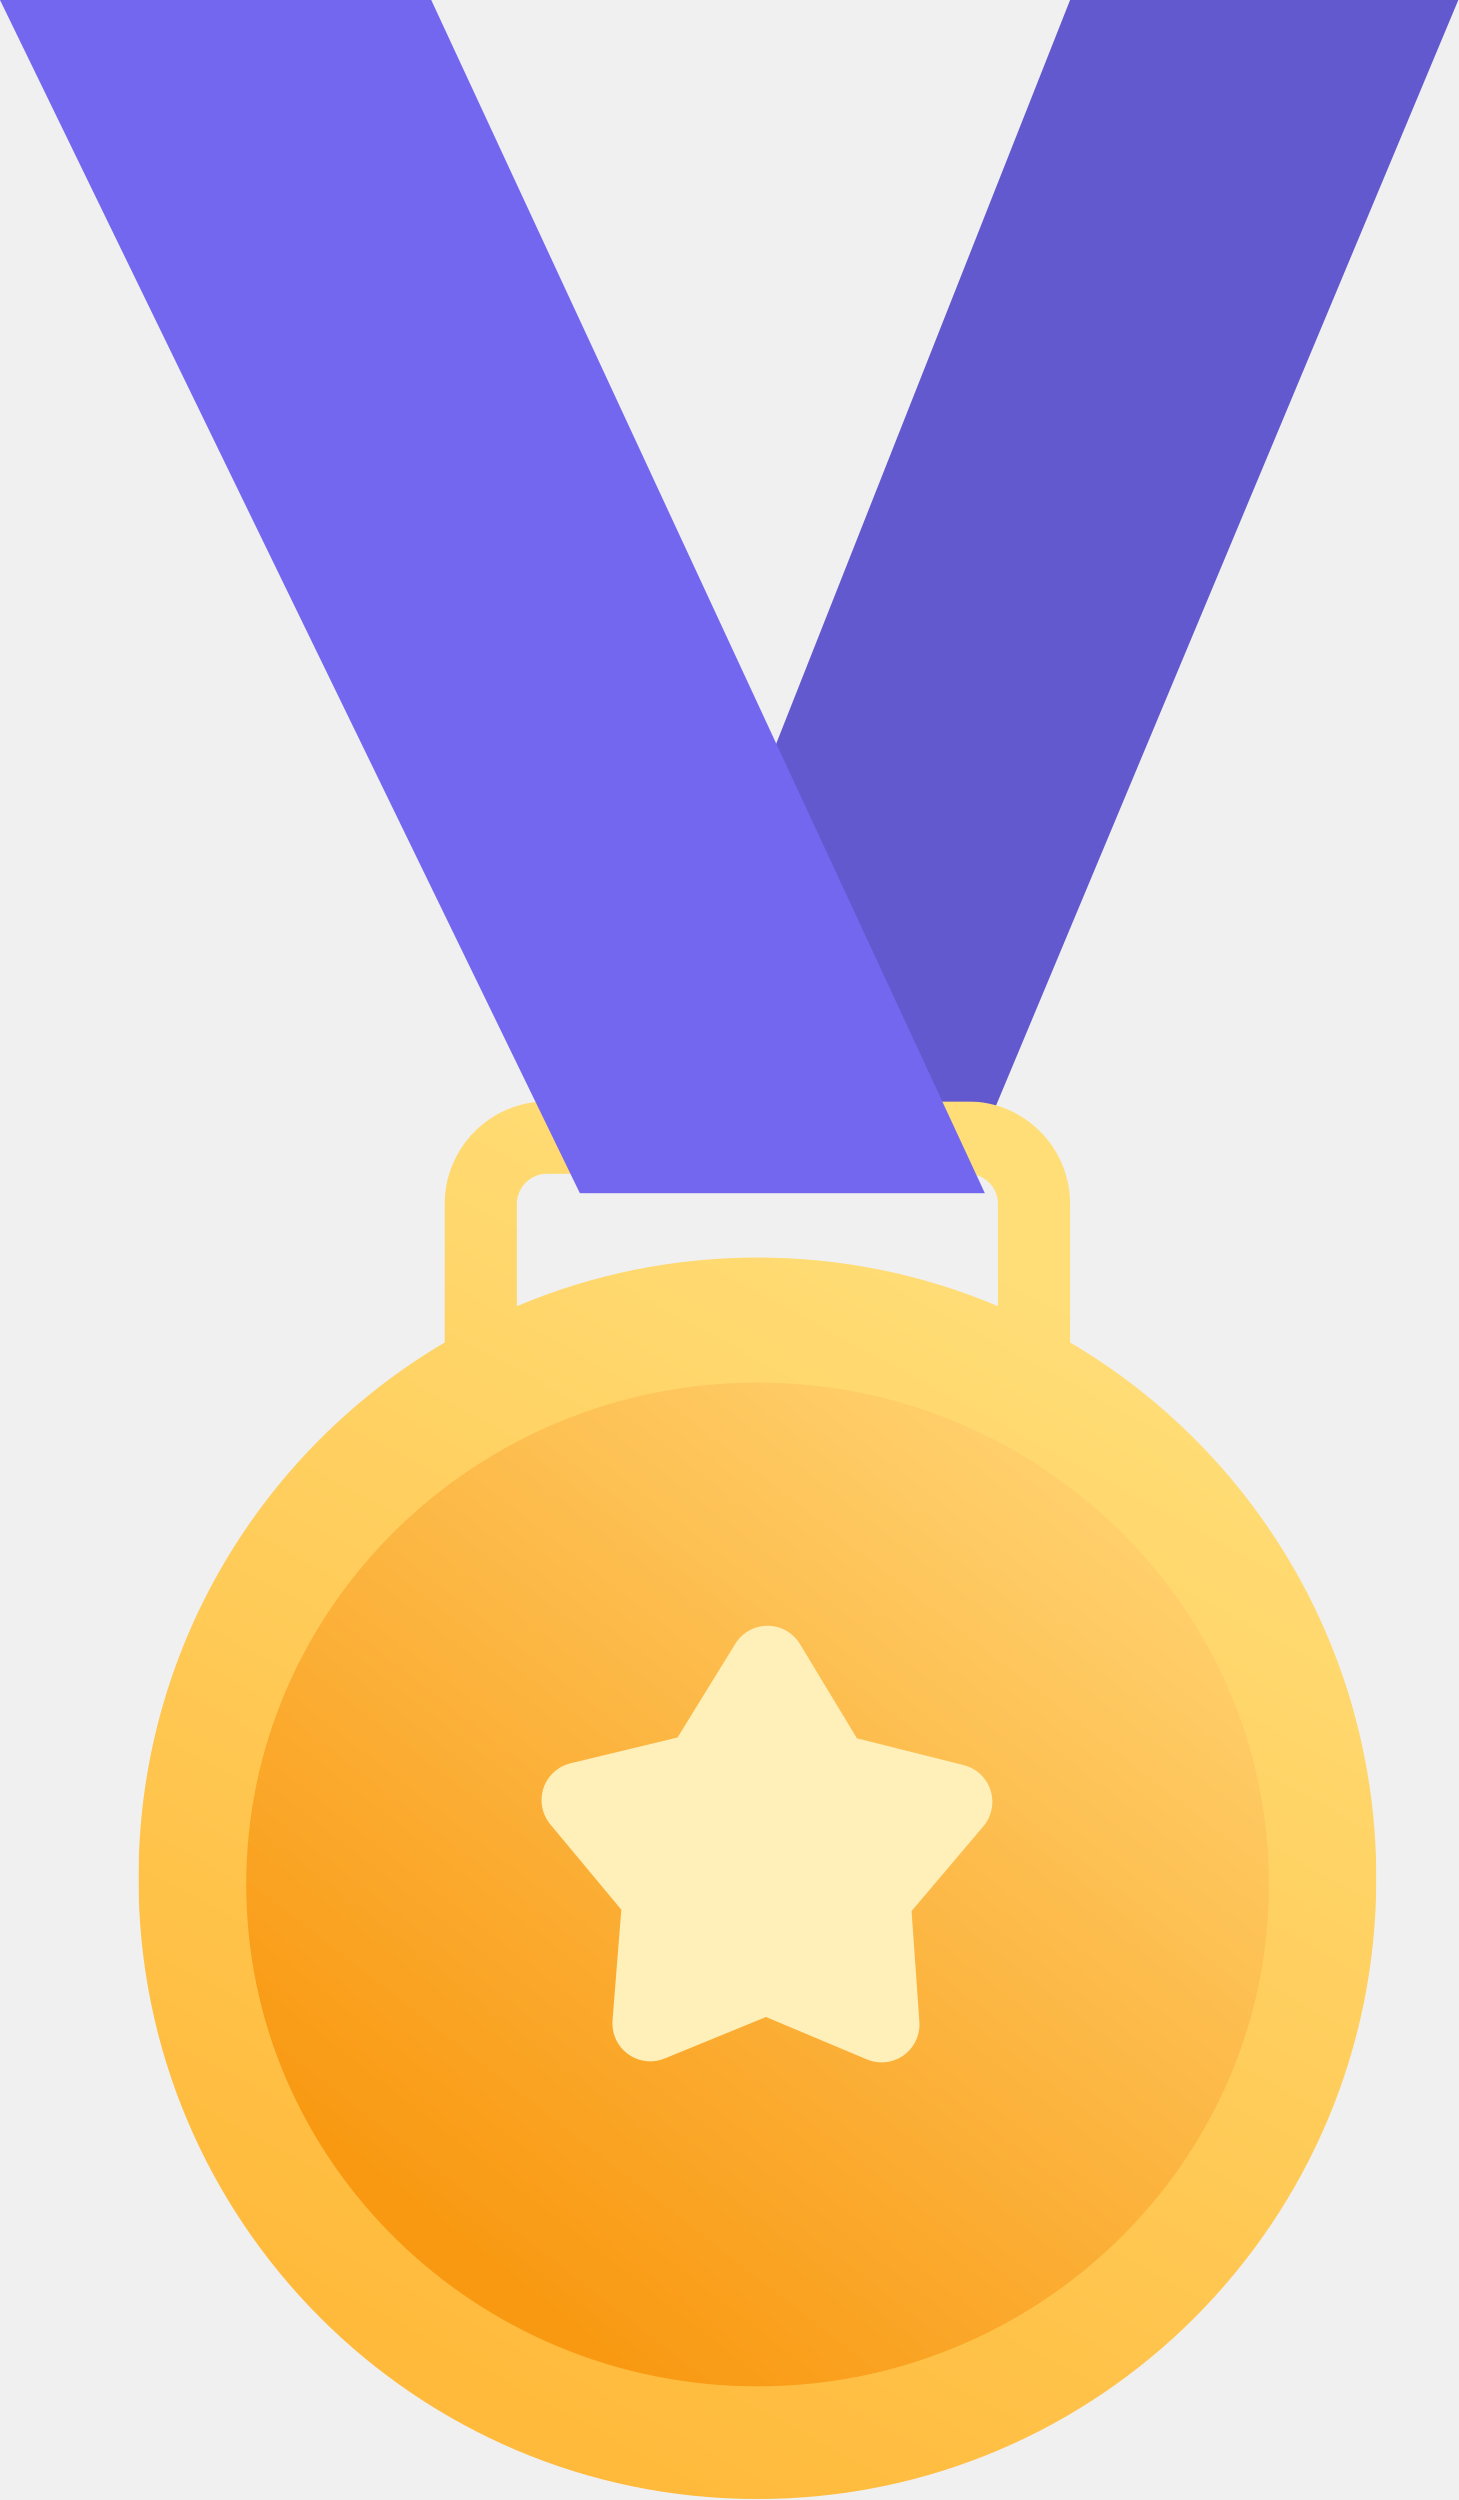
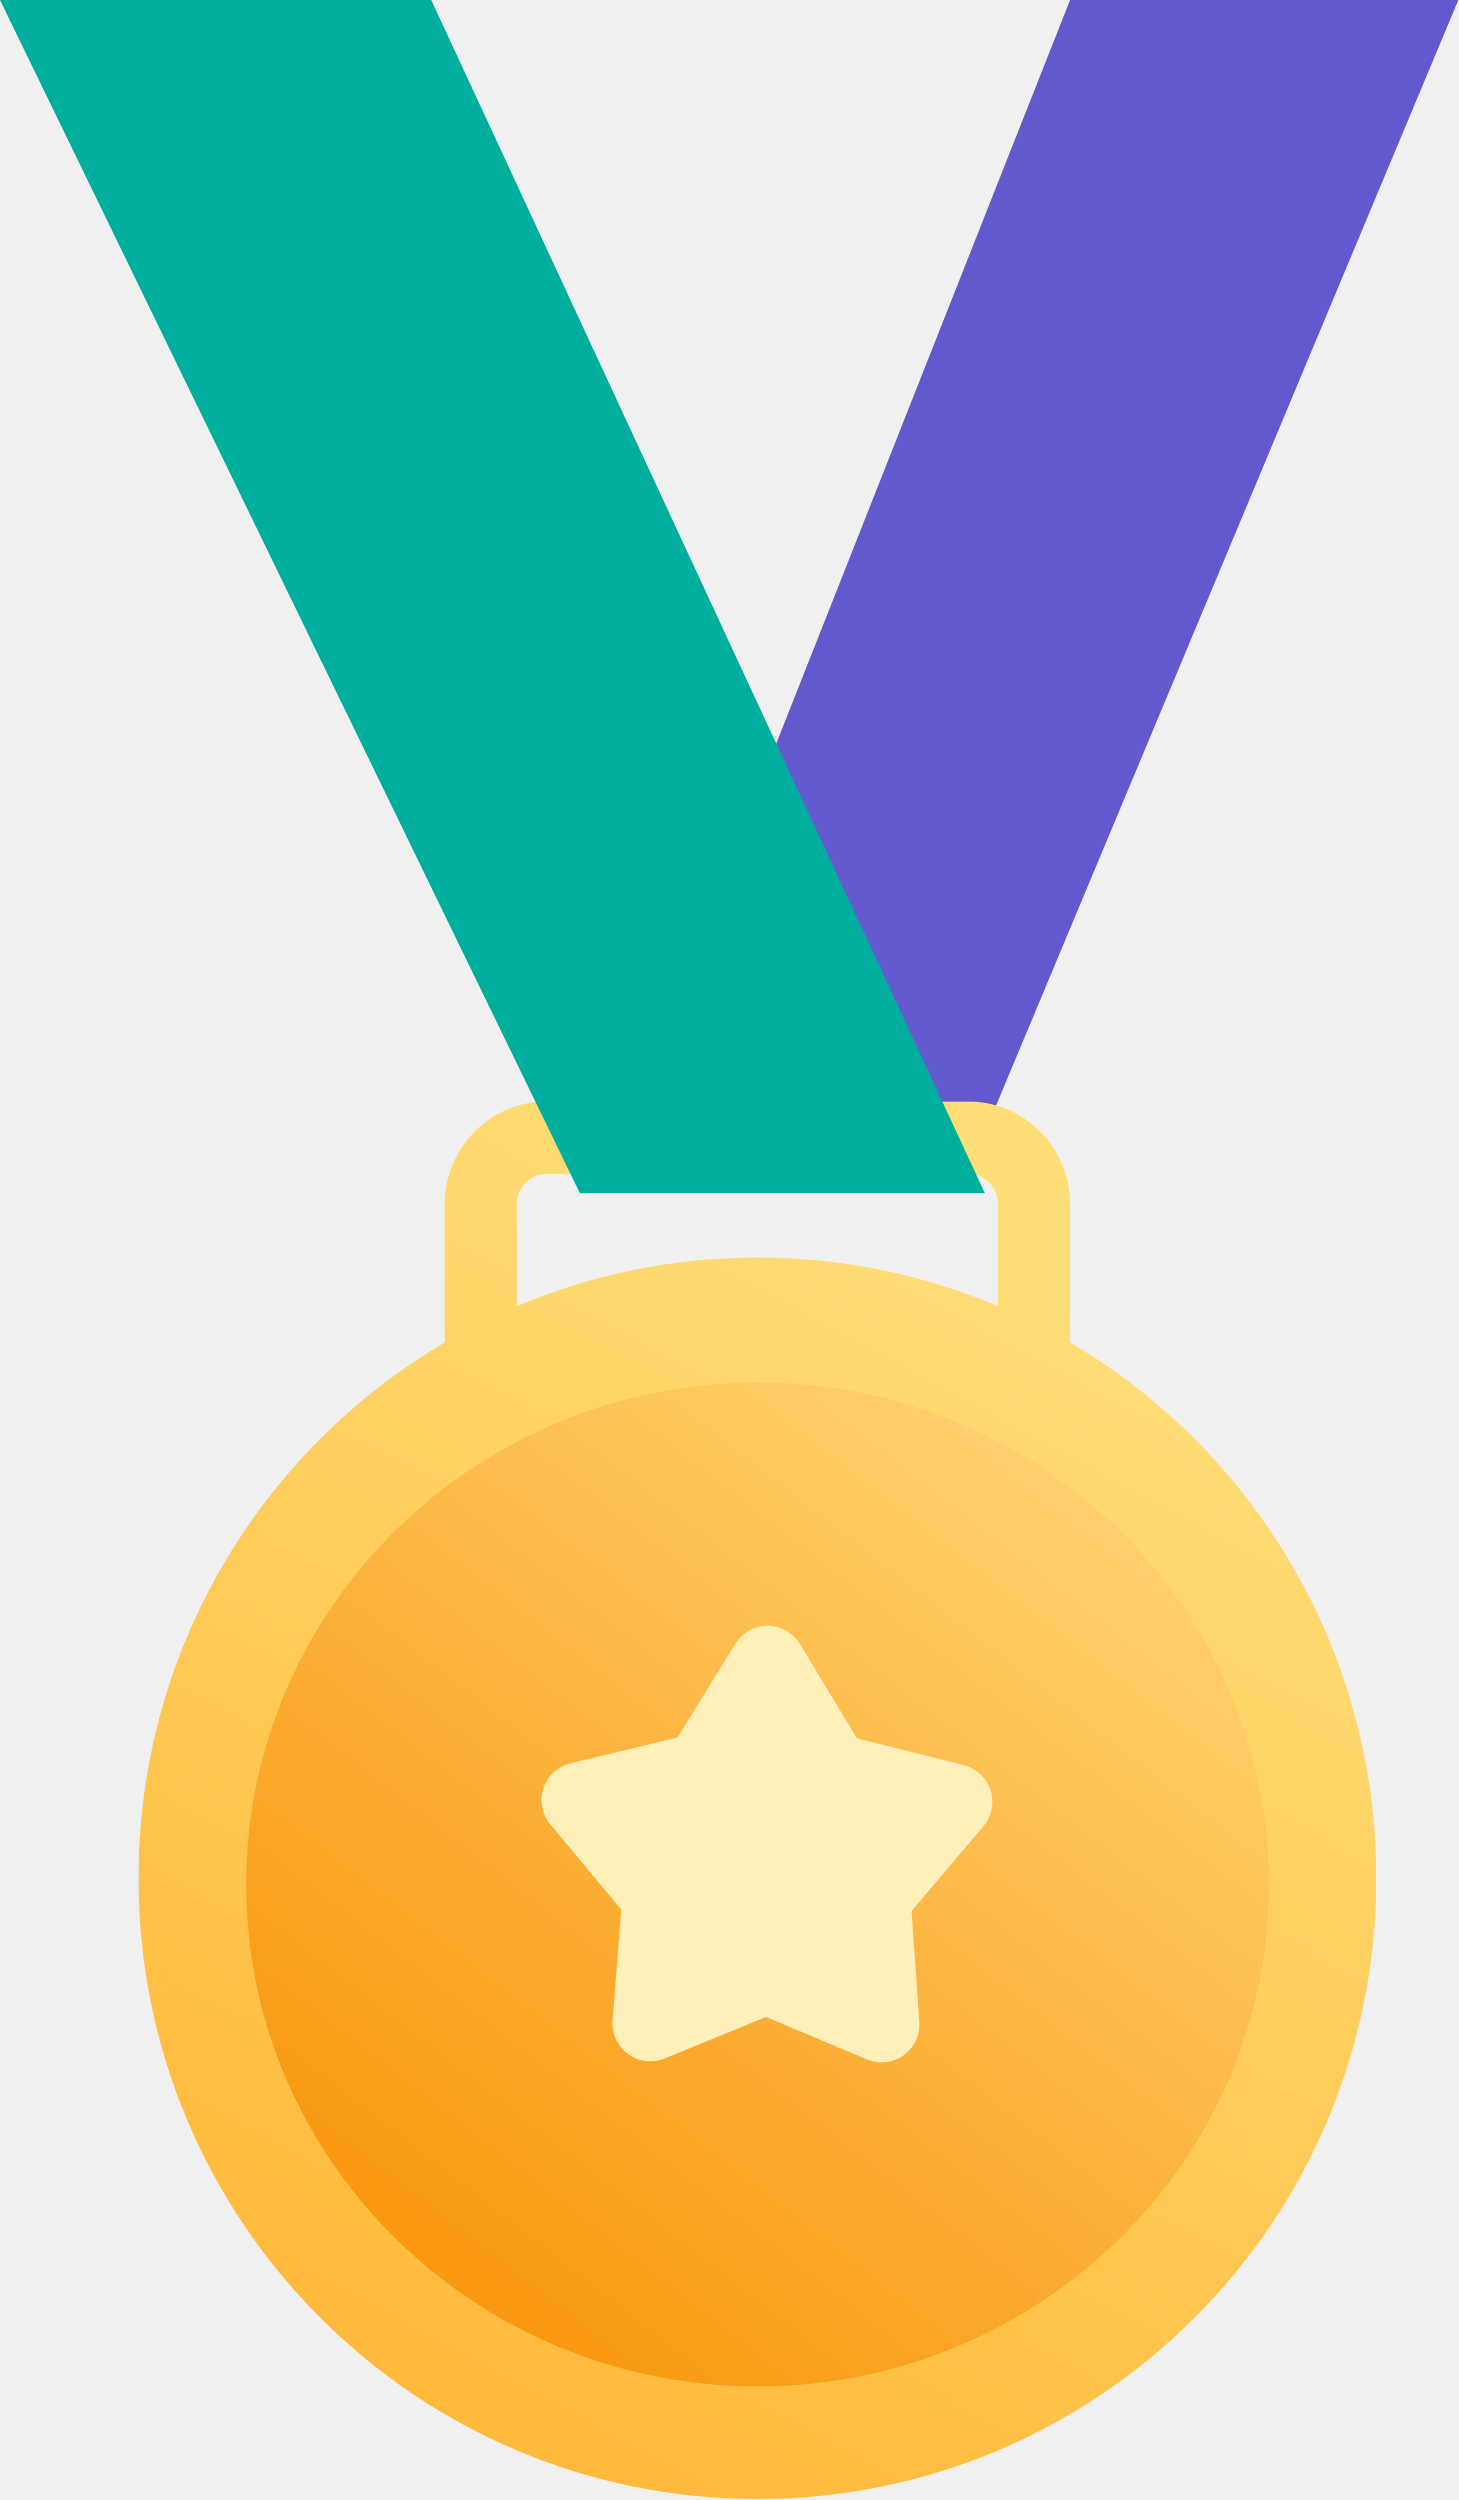
<svg xmlns="http://www.w3.org/2000/svg" xmlns:xlink="http://www.w3.org/1999/xlink" width="77px" height="132px" viewBox="0 0 77 132" version="1.1">
  <defs>
    <polygon id="path-1" points="0.312 0.155 65.67 0.155 65.67 73.949 0.312 73.949" />
    <linearGradient x1="74.194%" y1="12.412%" x2="34.456%" y2="95.336%" id="linearGradient-3">
      <stop stop-color="#FFDE78" offset="0%" />
      <stop stop-color="#FFBA3B" offset="100%" />
    </linearGradient>
    <linearGradient x1="84.444%" y1="12.871%" x2="24.603%" y2="88.537%" id="linearGradient-4">
      <stop stop-color="#FFD06D" offset="0%" />
      <stop stop-color="#F99912" offset="100%" />
    </linearGradient>
  </defs>
  <g id="⚙️-Symbols" stroke="none" stroke-width="1" fill="none" fill-rule="evenodd">
    <g id="28)-Widgets/1)-Advanced/Congratulations" transform="translate(-236, 0)">
      <g id="Badge" transform="translate(236, 0)">
        <polygon id="Fill-1" fill="#6359CF" points="56.5 0 32 62 51.075 62 77 0" />
        <g id="Group-4" transform="translate(7, 58)">
          <mask id="mask-2" fill="white">
            <use xlink:href="#path-1" />
          </mask>
          <g id="Clip-3" />
          <path d="M20.291,10.966 L20.291,5.568 C20.291,4.691 21.003,3.976 21.879,3.976 L44.103,3.976 C44.978,3.976 45.691,4.691 45.691,5.568 L45.691,10.966 C41.787,9.312 37.495,8.398 32.991,8.398 C28.487,8.398 24.195,9.312 20.291,10.966 M49.501,12.883 L49.501,5.568 C49.501,2.583 47.079,0.155 44.103,0.155 L21.879,0.155 C18.902,0.155 16.481,2.583 16.481,5.568 L16.481,12.883 C6.808,18.574 0.312,29.113 0.312,41.174 C0.312,59.275 14.943,73.949 32.991,73.949 C51.039,73.949 65.67,59.275 65.67,41.174 C65.67,29.113 59.175,18.574 49.501,12.883" id="Fill-2" fill="url(#linearGradient-3)" mask="url(#mask-2)" />
        </g>
        <path d="M40,126 C25.111,126 13,114.113 13,99.5 C13,84.887 25.111,73 40,73 C54.888,73 67,84.887 67,99.5 C67,114.113 54.888,126 40,126" id="Fill-5" fill="url(#linearGradient-4)" />
        <path d="M45.772,108.738 L40.443,106.497 L40.443,106.497 L35.094,108.689 C34.072,109.108 32.903,108.619 32.485,107.597 C32.366,107.307 32.317,106.993 32.341,106.68 L32.806,100.833 L32.806,100.833 L29.055,96.325 C28.349,95.476 28.464,94.214 29.314,93.508 C29.549,93.312 29.826,93.173 30.124,93.101 L35.774,91.739 L35.774,91.739 L38.825,86.79 C39.404,85.85 40.637,85.558 41.577,86.137 C41.848,86.304 42.075,86.533 42.239,86.806 L45.245,91.783 L45.245,91.783 L50.883,93.197 C51.955,93.466 52.605,94.552 52.337,95.624 C52.262,95.921 52.12,96.197 51.922,96.43 L48.131,100.904 L48.131,100.904 L48.543,106.755 C48.62,107.856 47.79,108.812 46.688,108.89 C46.375,108.912 46.061,108.86 45.772,108.738 Z" id="Fill-105" fill="#FFEFB9" />
-         <polygon id="Fill-116" fill="#7367F0" points="1.5262791e-13 0 22.769 0 52 63 30.617 63" />
+         <polygon id="Fill-116" fill="#00ae9d" points="1.5262791e-13 0 22.769 0 52 63 30.617 63" />
      </g>
    </g>
  </g>
</svg>
